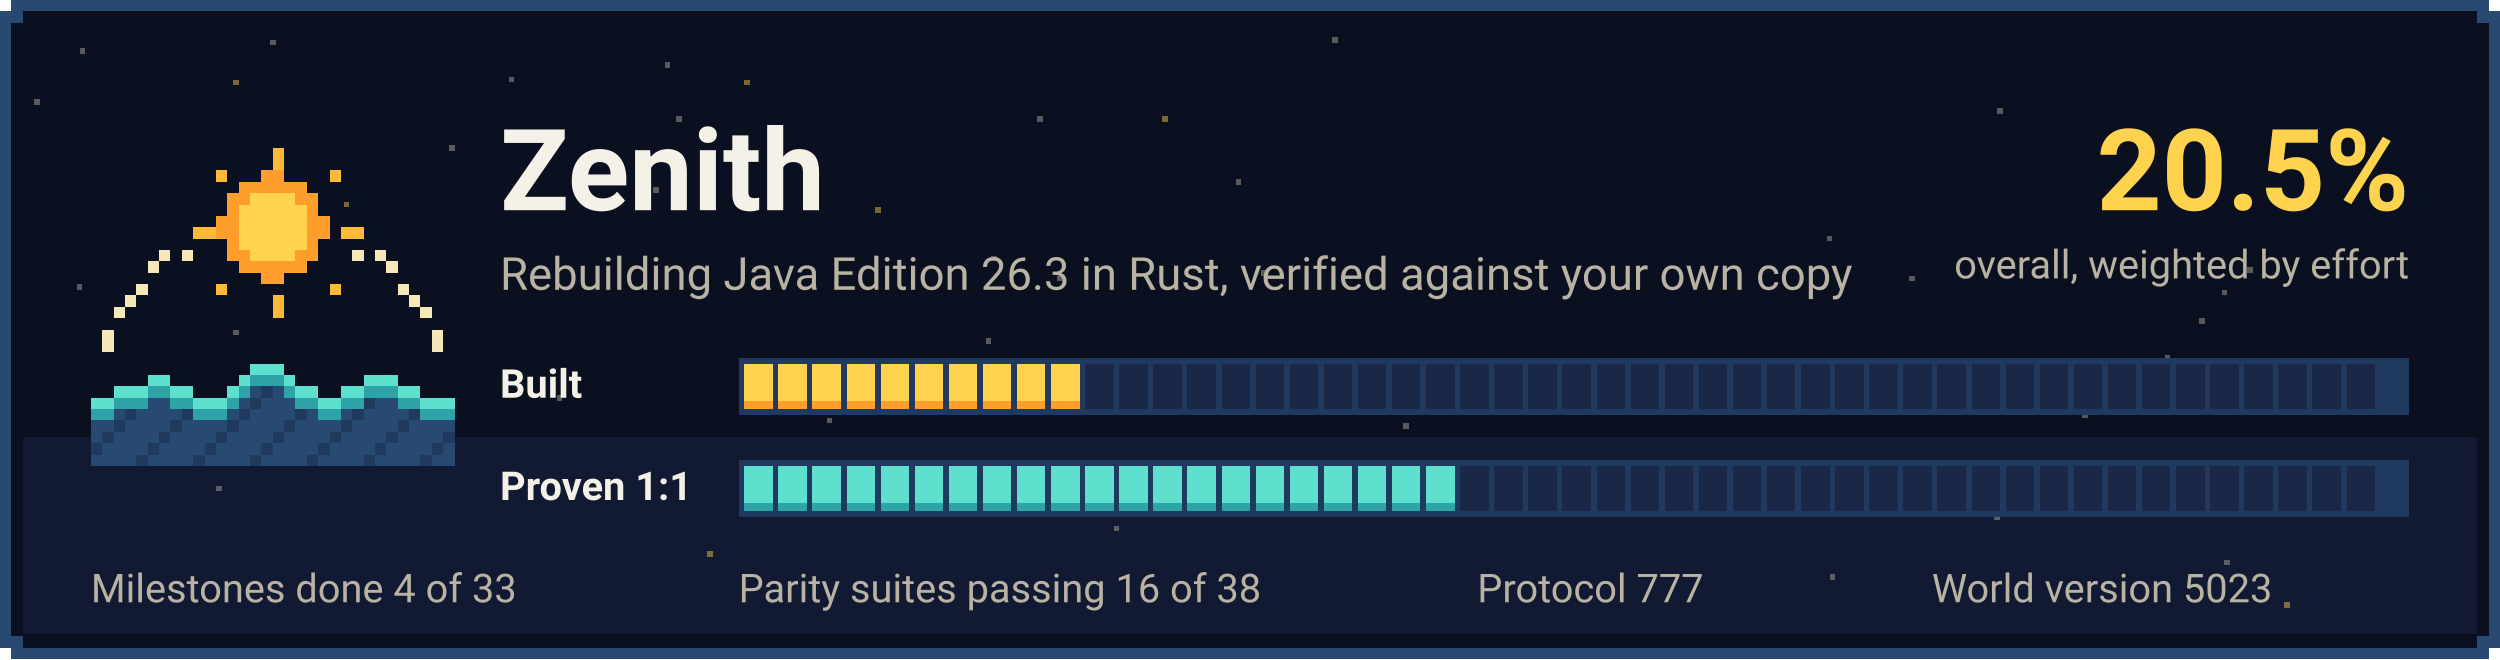
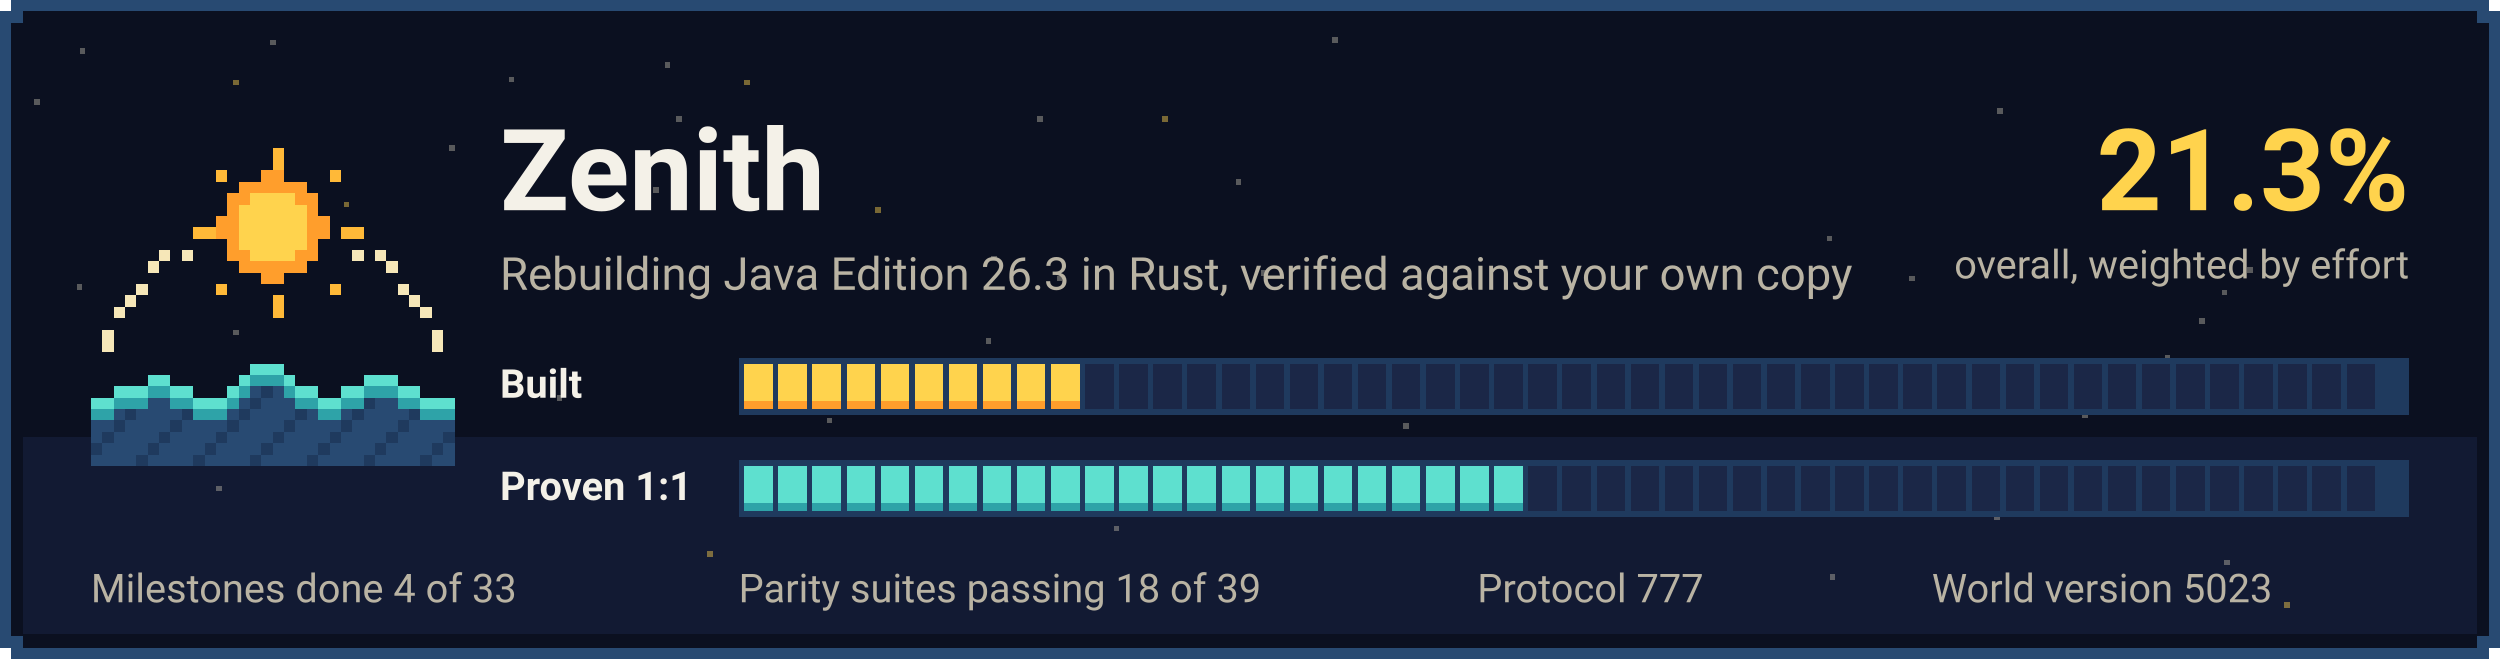
<svg xmlns="http://www.w3.org/2000/svg" width="880" height="232" viewBox="0 0 880 232" shape-rendering="crispEdges">
  <rect x="4" y="0" width="872" height="232" fill="#284A72" />
  <rect x="0" y="4" width="880" height="224" fill="#284A72" />
  <rect x="8" y="4" width="864" height="224" fill="#0B1020" />
  <rect x="4" y="8" width="872" height="216" fill="#0B1020" />
  <rect x="8" y="154" width="864" height="69" fill="#121A33" />
  <rect x="249" y="194" width="2" height="2" fill="#FFD34D" opacity="0.45" />
  <rect x="783" y="197" width="2" height="2" fill="#B9B3A3" opacity="0.45" />
  <rect x="409" y="41" width="2" height="2" fill="#FFD34D" opacity="0.45" />
  <rect x="703" y="38" width="2" height="2" fill="#B9B3A3" opacity="0.45" />
  <rect x="494" y="149" width="2" height="2" fill="#B9B3A3" opacity="0.45" />
  <rect x="702" y="181" width="2" height="2" fill="#B9B3A3" opacity="0.45" />
  <rect x="308" y="73" width="2" height="2" fill="#FFD34D" opacity="0.45" />
  <rect x="121" y="71" width="2" height="2" fill="#FFD34D" opacity="0.45" />
  <rect x="392" y="185" width="2" height="2" fill="#B9B3A3" opacity="0.45" />
  <rect x="435" y="63" width="2" height="2" fill="#B9B3A3" opacity="0.45" />
  <rect x="349" y="90" width="2" height="2" fill="#B9B3A3" opacity="0.45" />
  <rect x="672" y="97" width="2" height="2" fill="#B9B3A3" opacity="0.45" />
  <rect x="95" y="14" width="2" height="2" fill="#B9B3A3" opacity="0.45" />
  <rect x="28" y="17" width="2" height="2" fill="#B9B3A3" opacity="0.45" />
  <rect x="179" y="27" width="2" height="2" fill="#B9B3A3" opacity="0.45" />
  <rect x="12" y="35" width="2" height="2" fill="#B9B3A3" opacity="0.45" />
  <rect x="27" y="100" width="2" height="2" fill="#B9B3A3" opacity="0.45" />
  <rect x="82" y="28" width="2" height="2" fill="#FFD34D" opacity="0.45" />
  <rect x="597" y="126" width="2" height="2" fill="#B9B3A3" opacity="0.45" />
  <rect x="444" y="95" width="2" height="2" fill="#B9B3A3" opacity="0.45" />
  <rect x="76" y="171" width="2" height="2" fill="#B9B3A3" opacity="0.45" />
  <rect x="774" y="112" width="2" height="2" fill="#B9B3A3" opacity="0.45" />
  <rect x="733" y="145" width="2" height="2" fill="#B9B3A3" opacity="0.45" />
  <rect x="82" y="116" width="2" height="2" fill="#B9B3A3" opacity="0.45" />
  <rect x="643" y="83" width="2" height="2" fill="#B9B3A3" opacity="0.45" />
  <rect x="334" y="126" width="2" height="2" fill="#B9B3A3" opacity="0.45" />
  <rect x="234" y="22" width="2" height="2" fill="#B9B3A3" opacity="0.45" />
  <rect x="605" y="130" width="2" height="2" fill="#B9B3A3" opacity="0.45" />
  <rect x="262" y="28" width="2" height="2" fill="#FFD34D" opacity="0.45" />
  <rect x="804" y="212" width="2" height="2" fill="#FFD34D" opacity="0.45" />
  <rect x="363" y="139" width="2" height="2" fill="#B9B3A3" opacity="0.45" />
  <rect x="365" y="41" width="2" height="2" fill="#B9B3A3" opacity="0.45" />
  <rect x="782" y="102" width="2" height="2" fill="#B9B3A3" opacity="0.45" />
  <rect x="158" y="51" width="2" height="2" fill="#B9B3A3" opacity="0.45" />
  <rect x="466" y="162" width="2" height="2" fill="#B9B3A3" opacity="0.45" />
  <rect x="194" y="72" width="2" height="2" fill="#FFD34D" opacity="0.45" />
  <rect x="467" y="129" width="2" height="2" fill="#B9B3A3" opacity="0.45" />
  <rect x="37" y="156" width="2" height="2" fill="#B9B3A3" opacity="0.45" />
  <rect x="238" y="41" width="2" height="2" fill="#B9B3A3" opacity="0.45" />
  <rect x="372" y="97" width="2" height="2" fill="#B9B3A3" opacity="0.45" />
  <rect x="469" y="13" width="2" height="2" fill="#B9B3A3" opacity="0.45" />
  <rect x="762" y="125" width="2" height="2" fill="#B9B3A3" opacity="0.45" />
  <rect x="230" y="66" width="2" height="2" fill="#B9B3A3" opacity="0.45" />
  <rect x="291" y="147" width="2" height="2" fill="#B9B3A3" opacity="0.45" />
  <rect x="644" y="202" width="2" height="2" fill="#B9B3A3" opacity="0.45" />
  <rect x="347" y="119" width="2" height="2" fill="#B9B3A3" opacity="0.45" />
  <rect x="196" y="139" width="2" height="2" fill="#B9B3A3" opacity="0.45" />
  <rect x="791" y="94" width="2" height="2" fill="#B9B3A3" opacity="0.45" />
  <g transform="translate(32 36) scale(4)">
    <rect x="16" y="4" width="1" height="1" fill="#FFB938" />
    <rect x="16" y="5" width="1" height="1" fill="#FFB938" />
    <rect x="11" y="6" width="1" height="1" fill="#FFB938" />
    <rect x="15" y="6" width="1" height="1" fill="#FF9E2C" />
    <rect x="16" y="6" width="1" height="1" fill="#FF9E2C" />
    <rect x="21" y="6" width="1" height="1" fill="#FFB938" />
    <rect x="13" y="7" width="1" height="1" fill="#FF9E2C" />
    <rect x="14" y="7" width="1" height="1" fill="#FF9E2C" />
    <rect x="15" y="7" width="1" height="1" fill="#FF9E2C" />
    <rect x="16" y="7" width="1" height="1" fill="#FF9E2C" />
    <rect x="17" y="7" width="1" height="1" fill="#FF9E2C" />
    <rect x="18" y="7" width="1" height="1" fill="#FF9E2C" />
    <rect x="12" y="8" width="1" height="1" fill="#FF9E2C" />
    <rect x="13" y="8" width="1" height="1" fill="#FF9E2C" />
    <rect x="14" y="8" width="1" height="1" fill="#FFD34D" />
    <rect x="15" y="8" width="1" height="1" fill="#FFD34D" />
    <rect x="16" y="8" width="1" height="1" fill="#FFD34D" />
    <rect x="17" y="8" width="1" height="1" fill="#FFD34D" />
    <rect x="18" y="8" width="1" height="1" fill="#FF9E2C" />
    <rect x="19" y="8" width="1" height="1" fill="#FF9E2C" />
    <rect x="12" y="9" width="1" height="1" fill="#FF9E2C" />
    <rect x="13" y="9" width="1" height="1" fill="#FFD34D" />
    <rect x="14" y="9" width="1" height="1" fill="#FFD34D" />
    <rect x="15" y="9" width="1" height="1" fill="#FFD34D" />
    <rect x="16" y="9" width="1" height="1" fill="#FFD34D" />
    <rect x="17" y="9" width="1" height="1" fill="#FFD34D" />
    <rect x="18" y="9" width="1" height="1" fill="#FFD34D" />
    <rect x="19" y="9" width="1" height="1" fill="#FF9E2C" />
    <rect x="11" y="10" width="1" height="1" fill="#FF9E2C" />
    <rect x="12" y="10" width="1" height="1" fill="#FF9E2C" />
    <rect x="13" y="10" width="1" height="1" fill="#FFD34D" />
    <rect x="14" y="10" width="1" height="1" fill="#FFD34D" />
    <rect x="15" y="10" width="1" height="1" fill="#FFD34D" />
    <rect x="16" y="10" width="1" height="1" fill="#FFD34D" />
    <rect x="17" y="10" width="1" height="1" fill="#FFD34D" />
    <rect x="18" y="10" width="1" height="1" fill="#FFD34D" />
    <rect x="19" y="10" width="1" height="1" fill="#FF9E2C" />
    <rect x="20" y="10" width="1" height="1" fill="#FF9E2C" />
    <rect x="9" y="11" width="1" height="1" fill="#FFB938" />
    <rect x="10" y="11" width="1" height="1" fill="#FFB938" />
    <rect x="11" y="11" width="1" height="1" fill="#FF9E2C" />
    <rect x="12" y="11" width="1" height="1" fill="#FF9E2C" />
    <rect x="13" y="11" width="1" height="1" fill="#FFD34D" />
    <rect x="14" y="11" width="1" height="1" fill="#FFD34D" />
    <rect x="15" y="11" width="1" height="1" fill="#FFD34D" />
    <rect x="16" y="11" width="1" height="1" fill="#FFD34D" />
    <rect x="17" y="11" width="1" height="1" fill="#FFD34D" />
    <rect x="18" y="11" width="1" height="1" fill="#FFD34D" />
    <rect x="19" y="11" width="1" height="1" fill="#FF9E2C" />
    <rect x="20" y="11" width="1" height="1" fill="#FF9E2C" />
    <rect x="22" y="11" width="1" height="1" fill="#FFB938" />
    <rect x="23" y="11" width="1" height="1" fill="#FFB938" />
    <rect x="12" y="12" width="1" height="1" fill="#FF9E2C" />
    <rect x="13" y="12" width="1" height="1" fill="#FFD34D" />
    <rect x="14" y="12" width="1" height="1" fill="#FFD34D" />
    <rect x="15" y="12" width="1" height="1" fill="#FFD34D" />
    <rect x="16" y="12" width="1" height="1" fill="#FFD34D" />
    <rect x="17" y="12" width="1" height="1" fill="#FFD34D" />
    <rect x="18" y="12" width="1" height="1" fill="#FFD34D" />
    <rect x="19" y="12" width="1" height="1" fill="#FF9E2C" />
    <rect x="6" y="13" width="1" height="1" fill="#F6E7B8" />
    <rect x="8" y="13" width="1" height="1" fill="#F6E7B8" />
    <rect x="12" y="13" width="1" height="1" fill="#FF9E2C" />
    <rect x="13" y="13" width="1" height="1" fill="#FF9E2C" />
    <rect x="14" y="13" width="1" height="1" fill="#FFD34D" />
    <rect x="15" y="13" width="1" height="1" fill="#FFD34D" />
    <rect x="16" y="13" width="1" height="1" fill="#FFD34D" />
    <rect x="17" y="13" width="1" height="1" fill="#FFD34D" />
    <rect x="18" y="13" width="1" height="1" fill="#FF9E2C" />
    <rect x="19" y="13" width="1" height="1" fill="#FF9E2C" />
    <rect x="23" y="13" width="1" height="1" fill="#F6E7B8" />
    <rect x="25" y="13" width="1" height="1" fill="#F6E7B8" />
    <rect x="5" y="14" width="1" height="1" fill="#F6E7B8" />
    <rect x="13" y="14" width="1" height="1" fill="#FF9E2C" />
    <rect x="14" y="14" width="1" height="1" fill="#FF9E2C" />
    <rect x="15" y="14" width="1" height="1" fill="#FF9E2C" />
    <rect x="16" y="14" width="1" height="1" fill="#FF9E2C" />
    <rect x="17" y="14" width="1" height="1" fill="#FF9E2C" />
    <rect x="18" y="14" width="1" height="1" fill="#FF9E2C" />
    <rect x="26" y="14" width="1" height="1" fill="#F6E7B8" />
    <rect x="15" y="15" width="1" height="1" fill="#FF9E2C" />
    <rect x="16" y="15" width="1" height="1" fill="#FF9E2C" />
    <rect x="4" y="16" width="1" height="1" fill="#F6E7B8" />
    <rect x="11" y="16" width="1" height="1" fill="#FFB938" />
    <rect x="21" y="16" width="1" height="1" fill="#FFB938" />
    <rect x="27" y="16" width="1" height="1" fill="#F6E7B8" />
    <rect x="3" y="17" width="1" height="1" fill="#F6E7B8" />
    <rect x="16" y="17" width="1" height="1" fill="#FFB938" />
    <rect x="28" y="17" width="1" height="1" fill="#F6E7B8" />
    <rect x="2" y="18" width="1" height="1" fill="#F6E7B8" />
    <rect x="16" y="18" width="1" height="1" fill="#FFB938" />
    <rect x="29" y="18" width="1" height="1" fill="#F6E7B8" />
    <rect x="1" y="20" width="1" height="1" fill="#F6E7B8" />
    <rect x="30" y="20" width="1" height="1" fill="#F6E7B8" />
    <rect x="1" y="21" width="1" height="1" fill="#F6E7B8" />
    <rect x="30" y="21" width="1" height="1" fill="#F6E7B8" />
    <rect x="14" y="23" width="1" height="1" fill="#5EE0CF" />
    <rect x="15" y="23" width="1" height="1" fill="#5EE0CF" />
    <rect x="16" y="23" width="1" height="1" fill="#5EE0CF" />
    <rect x="5" y="24" width="1" height="1" fill="#5EE0CF" />
    <rect x="6" y="24" width="1" height="1" fill="#5EE0CF" />
    <rect x="13" y="24" width="1" height="1" fill="#5EE0CF" />
    <rect x="14" y="24" width="1" height="1" fill="#2EA3A8" />
    <rect x="15" y="24" width="1" height="1" fill="#2EA3A8" />
    <rect x="16" y="24" width="1" height="1" fill="#2EA3A8" />
    <rect x="17" y="24" width="1" height="1" fill="#5EE0CF" />
    <rect x="24" y="24" width="1" height="1" fill="#5EE0CF" />
    <rect x="25" y="24" width="1" height="1" fill="#5EE0CF" />
    <rect x="26" y="24" width="1" height="1" fill="#5EE0CF" />
    <rect x="2" y="25" width="1" height="1" fill="#5EE0CF" />
    <rect x="3" y="25" width="1" height="1" fill="#5EE0CF" />
    <rect x="4" y="25" width="1" height="1" fill="#5EE0CF" />
    <rect x="5" y="25" width="1" height="1" fill="#2EA3A8" />
    <rect x="6" y="25" width="1" height="1" fill="#2EA3A8" />
    <rect x="7" y="25" width="1" height="1" fill="#5EE0CF" />
    <rect x="8" y="25" width="1" height="1" fill="#5EE0CF" />
    <rect x="12" y="25" width="1" height="1" fill="#5EE0CF" />
    <rect x="13" y="25" width="1" height="1" fill="#2EA3A8" />
    <rect x="14" y="25" width="1" height="1" fill="#284A72" />
    <rect x="15" y="25" width="1" height="1" fill="#1F3A5E" />
    <rect x="16" y="25" width="1" height="1" fill="#284A72" />
    <rect x="17" y="25" width="1" height="1" fill="#2EA3A8" />
    <rect x="18" y="25" width="1" height="1" fill="#5EE0CF" />
    <rect x="19" y="25" width="1" height="1" fill="#5EE0CF" />
    <rect x="22" y="25" width="1" height="1" fill="#5EE0CF" />
    <rect x="23" y="25" width="1" height="1" fill="#5EE0CF" />
    <rect x="24" y="25" width="1" height="1" fill="#2EA3A8" />
    <rect x="25" y="25" width="1" height="1" fill="#2EA3A8" />
    <rect x="26" y="25" width="1" height="1" fill="#2EA3A8" />
    <rect x="27" y="25" width="1" height="1" fill="#5EE0CF" />
    <rect x="28" y="25" width="1" height="1" fill="#5EE0CF" />
    <rect x="0" y="26" width="1" height="1" fill="#5EE0CF" />
    <rect x="1" y="26" width="1" height="1" fill="#5EE0CF" />
    <rect x="2" y="26" width="1" height="1" fill="#2EA3A8" />
    <rect x="3" y="26" width="1" height="1" fill="#2EA3A8" />
    <rect x="4" y="26" width="1" height="1" fill="#2EA3A8" />
    <rect x="5" y="26" width="1" height="1" fill="#284A72" />
    <rect x="6" y="26" width="1" height="1" fill="#284A72" />
    <rect x="7" y="26" width="1" height="1" fill="#2EA3A8" />
    <rect x="8" y="26" width="1" height="1" fill="#2EA3A8" />
    <rect x="9" y="26" width="1" height="1" fill="#5EE0CF" />
    <rect x="10" y="26" width="1" height="1" fill="#5EE0CF" />
    <rect x="11" y="26" width="1" height="1" fill="#5EE0CF" />
    <rect x="12" y="26" width="1" height="1" fill="#2EA3A8" />
    <rect x="13" y="26" width="1" height="1" fill="#284A72" />
    <rect x="14" y="26" width="1" height="1" fill="#1F3A5E" />
    <rect x="15" y="26" width="1" height="1" fill="#284A72" />
    <rect x="16" y="26" width="1" height="1" fill="#284A72" />
    <rect x="17" y="26" width="1" height="1" fill="#284A72" />
    <rect x="18" y="26" width="1" height="1" fill="#2EA3A8" />
    <rect x="19" y="26" width="1" height="1" fill="#2EA3A8" />
    <rect x="20" y="26" width="1" height="1" fill="#5EE0CF" />
    <rect x="21" y="26" width="1" height="1" fill="#5EE0CF" />
    <rect x="22" y="26" width="1" height="1" fill="#2EA3A8" />
    <rect x="23" y="26" width="1" height="1" fill="#2EA3A8" />
    <rect x="24" y="26" width="1" height="1" fill="#1F3A5E" />
    <rect x="25" y="26" width="1" height="1" fill="#284A72" />
    <rect x="26" y="26" width="1" height="1" fill="#284A72" />
    <rect x="27" y="26" width="1" height="1" fill="#2EA3A8" />
    <rect x="28" y="26" width="1" height="1" fill="#2EA3A8" />
    <rect x="29" y="26" width="1" height="1" fill="#5EE0CF" />
    <rect x="30" y="26" width="1" height="1" fill="#5EE0CF" />
    <rect x="31" y="26" width="1" height="1" fill="#5EE0CF" />
    <rect x="0" y="27" width="1" height="1" fill="#2EA3A8" />
    <rect x="1" y="27" width="1" height="1" fill="#2EA3A8" />
    <rect x="2" y="27" width="1" height="1" fill="#284A72" />
    <rect x="3" y="27" width="1" height="1" fill="#1F3A5E" />
    <rect x="4" y="27" width="1" height="1" fill="#284A72" />
    <rect x="5" y="27" width="1" height="1" fill="#284A72" />
    <rect x="6" y="27" width="1" height="1" fill="#284A72" />
    <rect x="7" y="27" width="1" height="1" fill="#284A72" />
    <rect x="8" y="27" width="1" height="1" fill="#1F3A5E" />
    <rect x="9" y="27" width="1" height="1" fill="#2EA3A8" />
    <rect x="10" y="27" width="1" height="1" fill="#2EA3A8" />
    <rect x="11" y="27" width="1" height="1" fill="#2EA3A8" />
    <rect x="12" y="27" width="1" height="1" fill="#284A72" />
    <rect x="13" y="27" width="1" height="1" fill="#1F3A5E" />
    <rect x="14" y="27" width="1" height="1" fill="#284A72" />
    <rect x="15" y="27" width="1" height="1" fill="#284A72" />
    <rect x="16" y="27" width="1" height="1" fill="#284A72" />
    <rect x="17" y="27" width="1" height="1" fill="#284A72" />
    <rect x="18" y="27" width="1" height="1" fill="#1F3A5E" />
    <rect x="19" y="27" width="1" height="1" fill="#284A72" />
    <rect x="20" y="27" width="1" height="1" fill="#2EA3A8" />
    <rect x="21" y="27" width="1" height="1" fill="#2EA3A8" />
    <rect x="22" y="27" width="1" height="1" fill="#284A72" />
    <rect x="23" y="27" width="1" height="1" fill="#1F3A5E" />
    <rect x="24" y="27" width="1" height="1" fill="#284A72" />
    <rect x="25" y="27" width="1" height="1" fill="#284A72" />
    <rect x="26" y="27" width="1" height="1" fill="#284A72" />
    <rect x="27" y="27" width="1" height="1" fill="#284A72" />
    <rect x="28" y="27" width="1" height="1" fill="#1F3A5E" />
    <rect x="29" y="27" width="1" height="1" fill="#2EA3A8" />
    <rect x="30" y="27" width="1" height="1" fill="#2EA3A8" />
    <rect x="31" y="27" width="1" height="1" fill="#2EA3A8" />
    <rect x="0" y="28" width="1" height="1" fill="#284A72" />
    <rect x="1" y="28" width="1" height="1" fill="#284A72" />
    <rect x="2" y="28" width="1" height="1" fill="#1F3A5E" />
    <rect x="3" y="28" width="1" height="1" fill="#284A72" />
    <rect x="4" y="28" width="1" height="1" fill="#284A72" />
    <rect x="5" y="28" width="1" height="1" fill="#284A72" />
    <rect x="6" y="28" width="1" height="1" fill="#284A72" />
    <rect x="7" y="28" width="1" height="1" fill="#1F3A5E" />
    <rect x="8" y="28" width="1" height="1" fill="#284A72" />
    <rect x="9" y="28" width="1" height="1" fill="#284A72" />
    <rect x="10" y="28" width="1" height="1" fill="#284A72" />
    <rect x="11" y="28" width="1" height="1" fill="#284A72" />
    <rect x="12" y="28" width="1" height="1" fill="#1F3A5E" />
    <rect x="13" y="28" width="1" height="1" fill="#284A72" />
    <rect x="14" y="28" width="1" height="1" fill="#284A72" />
    <rect x="15" y="28" width="1" height="1" fill="#284A72" />
    <rect x="16" y="28" width="1" height="1" fill="#284A72" />
    <rect x="17" y="28" width="1" height="1" fill="#1F3A5E" />
    <rect x="18" y="28" width="1" height="1" fill="#284A72" />
    <rect x="19" y="28" width="1" height="1" fill="#284A72" />
    <rect x="20" y="28" width="1" height="1" fill="#284A72" />
    <rect x="21" y="28" width="1" height="1" fill="#284A72" />
    <rect x="22" y="28" width="1" height="1" fill="#1F3A5E" />
    <rect x="23" y="28" width="1" height="1" fill="#284A72" />
    <rect x="24" y="28" width="1" height="1" fill="#284A72" />
    <rect x="25" y="28" width="1" height="1" fill="#284A72" />
    <rect x="26" y="28" width="1" height="1" fill="#284A72" />
    <rect x="27" y="28" width="1" height="1" fill="#1F3A5E" />
    <rect x="28" y="28" width="1" height="1" fill="#284A72" />
    <rect x="29" y="28" width="1" height="1" fill="#284A72" />
    <rect x="30" y="28" width="1" height="1" fill="#284A72" />
    <rect x="31" y="28" width="1" height="1" fill="#284A72" />
    <rect x="0" y="29" width="1" height="1" fill="#284A72" />
    <rect x="1" y="29" width="1" height="1" fill="#1F3A5E" />
    <rect x="2" y="29" width="1" height="1" fill="#284A72" />
    <rect x="3" y="29" width="1" height="1" fill="#284A72" />
    <rect x="4" y="29" width="1" height="1" fill="#284A72" />
    <rect x="5" y="29" width="1" height="1" fill="#284A72" />
    <rect x="6" y="29" width="1" height="1" fill="#1F3A5E" />
    <rect x="7" y="29" width="1" height="1" fill="#284A72" />
    <rect x="8" y="29" width="1" height="1" fill="#284A72" />
    <rect x="9" y="29" width="1" height="1" fill="#284A72" />
    <rect x="10" y="29" width="1" height="1" fill="#284A72" />
    <rect x="11" y="29" width="1" height="1" fill="#1F3A5E" />
    <rect x="12" y="29" width="1" height="1" fill="#284A72" />
    <rect x="13" y="29" width="1" height="1" fill="#284A72" />
    <rect x="14" y="29" width="1" height="1" fill="#284A72" />
    <rect x="15" y="29" width="1" height="1" fill="#284A72" />
    <rect x="16" y="29" width="1" height="1" fill="#1F3A5E" />
    <rect x="17" y="29" width="1" height="1" fill="#284A72" />
    <rect x="18" y="29" width="1" height="1" fill="#284A72" />
    <rect x="19" y="29" width="1" height="1" fill="#284A72" />
    <rect x="20" y="29" width="1" height="1" fill="#284A72" />
    <rect x="21" y="29" width="1" height="1" fill="#1F3A5E" />
    <rect x="22" y="29" width="1" height="1" fill="#284A72" />
    <rect x="23" y="29" width="1" height="1" fill="#284A72" />
    <rect x="24" y="29" width="1" height="1" fill="#284A72" />
    <rect x="25" y="29" width="1" height="1" fill="#284A72" />
    <rect x="26" y="29" width="1" height="1" fill="#1F3A5E" />
    <rect x="27" y="29" width="1" height="1" fill="#284A72" />
    <rect x="28" y="29" width="1" height="1" fill="#284A72" />
    <rect x="29" y="29" width="1" height="1" fill="#284A72" />
    <rect x="30" y="29" width="1" height="1" fill="#284A72" />
    <rect x="31" y="29" width="1" height="1" fill="#1F3A5E" />
    <rect x="0" y="30" width="1" height="1" fill="#1F3A5E" />
    <rect x="1" y="30" width="1" height="1" fill="#284A72" />
    <rect x="2" y="30" width="1" height="1" fill="#284A72" />
    <rect x="3" y="30" width="1" height="1" fill="#284A72" />
    <rect x="4" y="30" width="1" height="1" fill="#284A72" />
    <rect x="5" y="30" width="1" height="1" fill="#1F3A5E" />
    <rect x="6" y="30" width="1" height="1" fill="#284A72" />
    <rect x="7" y="30" width="1" height="1" fill="#284A72" />
    <rect x="8" y="30" width="1" height="1" fill="#284A72" />
    <rect x="9" y="30" width="1" height="1" fill="#284A72" />
    <rect x="10" y="30" width="1" height="1" fill="#1F3A5E" />
    <rect x="11" y="30" width="1" height="1" fill="#284A72" />
    <rect x="12" y="30" width="1" height="1" fill="#284A72" />
    <rect x="13" y="30" width="1" height="1" fill="#284A72" />
    <rect x="14" y="30" width="1" height="1" fill="#284A72" />
    <rect x="15" y="30" width="1" height="1" fill="#1F3A5E" />
    <rect x="16" y="30" width="1" height="1" fill="#284A72" />
    <rect x="17" y="30" width="1" height="1" fill="#284A72" />
    <rect x="18" y="30" width="1" height="1" fill="#284A72" />
    <rect x="19" y="30" width="1" height="1" fill="#284A72" />
    <rect x="20" y="30" width="1" height="1" fill="#1F3A5E" />
    <rect x="21" y="30" width="1" height="1" fill="#284A72" />
    <rect x="22" y="30" width="1" height="1" fill="#284A72" />
    <rect x="23" y="30" width="1" height="1" fill="#284A72" />
    <rect x="24" y="30" width="1" height="1" fill="#284A72" />
    <rect x="25" y="30" width="1" height="1" fill="#1F3A5E" />
    <rect x="26" y="30" width="1" height="1" fill="#284A72" />
    <rect x="27" y="30" width="1" height="1" fill="#284A72" />
    <rect x="28" y="30" width="1" height="1" fill="#284A72" />
    <rect x="29" y="30" width="1" height="1" fill="#284A72" />
    <rect x="30" y="30" width="1" height="1" fill="#1F3A5E" />
    <rect x="31" y="30" width="1" height="1" fill="#284A72" />
    <rect x="0" y="31" width="1" height="1" fill="#284A72" />
    <rect x="1" y="31" width="1" height="1" fill="#284A72" />
    <rect x="2" y="31" width="1" height="1" fill="#284A72" />
    <rect x="3" y="31" width="1" height="1" fill="#284A72" />
    <rect x="4" y="31" width="1" height="1" fill="#1F3A5E" />
    <rect x="5" y="31" width="1" height="1" fill="#284A72" />
    <rect x="6" y="31" width="1" height="1" fill="#284A72" />
    <rect x="7" y="31" width="1" height="1" fill="#284A72" />
    <rect x="8" y="31" width="1" height="1" fill="#284A72" />
    <rect x="9" y="31" width="1" height="1" fill="#1F3A5E" />
    <rect x="10" y="31" width="1" height="1" fill="#284A72" />
    <rect x="11" y="31" width="1" height="1" fill="#284A72" />
    <rect x="12" y="31" width="1" height="1" fill="#284A72" />
    <rect x="13" y="31" width="1" height="1" fill="#284A72" />
    <rect x="14" y="31" width="1" height="1" fill="#1F3A5E" />
    <rect x="15" y="31" width="1" height="1" fill="#284A72" />
    <rect x="16" y="31" width="1" height="1" fill="#284A72" />
    <rect x="17" y="31" width="1" height="1" fill="#284A72" />
    <rect x="18" y="31" width="1" height="1" fill="#284A72" />
    <rect x="19" y="31" width="1" height="1" fill="#1F3A5E" />
    <rect x="20" y="31" width="1" height="1" fill="#284A72" />
    <rect x="21" y="31" width="1" height="1" fill="#284A72" />
    <rect x="22" y="31" width="1" height="1" fill="#284A72" />
    <rect x="23" y="31" width="1" height="1" fill="#284A72" />
    <rect x="24" y="31" width="1" height="1" fill="#1F3A5E" />
    <rect x="25" y="31" width="1" height="1" fill="#284A72" />
    <rect x="26" y="31" width="1" height="1" fill="#284A72" />
    <rect x="27" y="31" width="1" height="1" fill="#284A72" />
    <rect x="28" y="31" width="1" height="1" fill="#284A72" />
    <rect x="29" y="31" width="1" height="1" fill="#1F3A5E" />
    <rect x="30" y="31" width="1" height="1" fill="#284A72" />
    <rect x="31" y="31" width="1" height="1" fill="#284A72" />
  </g>
  <text x="176" y="74" font-family="'Pixelify Sans', ui-sans-serif, system-ui, -apple-system, 'Segoe UI', Roboto, sans-serif" font-size="40" font-weight="700" fill="#F4F1E8" text-anchor="start">Zenith</text>
  <text x="176" y="102" font-family="'Pixelify Sans', ui-sans-serif, system-ui, -apple-system, 'Segoe UI', Roboto, sans-serif" font-size="16" font-weight="400" fill="#B9B3A3" text-anchor="start">Rebuilding Java Edition 26.3 in Rust, verified against your own copy</text>
-   <text x="848" y="74" font-family="'Pixelify Sans', ui-sans-serif, system-ui, -apple-system, 'Segoe UI', Roboto, sans-serif" font-size="40" font-weight="700" fill="#FFD34D" text-anchor="end">20.5%</text>
+   <text x="848" y="74" font-family="'Pixelify Sans', ui-sans-serif, system-ui, -apple-system, 'Segoe UI', Roboto, sans-serif" font-size="40" font-weight="700" fill="#FFD34D" text-anchor="end">21.3%</text>
  <text x="848" y="98" font-family="'Pixelify Sans', ui-sans-serif, system-ui, -apple-system, 'Segoe UI', Roboto, sans-serif" font-size="14" font-weight="400" fill="#B9B3A3" text-anchor="end">overall, weighted by effort</text>
  <text x="176" y="140" font-family="'Pixelify Sans', ui-sans-serif, system-ui, -apple-system, 'Segoe UI', Roboto, sans-serif" font-size="14" font-weight="600" fill="#F4F1E8" text-anchor="start">Built</text>
  <rect x="260" y="126" width="588" height="20" fill="#1F3A5E" />
  <rect x="262" y="128" width="10" height="16" fill="#FFD34D" />
  <rect x="262" y="141" width="10" height="3" fill="#FF9E2C" />
  <rect x="274" y="128" width="10" height="16" fill="#FFD34D" />
  <rect x="274" y="141" width="10" height="3" fill="#FF9E2C" />
  <rect x="286" y="128" width="10" height="16" fill="#FFD34D" />
  <rect x="286" y="141" width="10" height="3" fill="#FF9E2C" />
  <rect x="298" y="128" width="10" height="16" fill="#FFD34D" />
  <rect x="298" y="141" width="10" height="3" fill="#FF9E2C" />
  <rect x="310" y="128" width="10" height="16" fill="#FFD34D" />
  <rect x="310" y="141" width="10" height="3" fill="#FF9E2C" />
  <rect x="322" y="128" width="10" height="16" fill="#FFD34D" />
  <rect x="322" y="141" width="10" height="3" fill="#FF9E2C" />
  <rect x="334" y="128" width="10" height="16" fill="#FFD34D" />
  <rect x="334" y="141" width="10" height="3" fill="#FF9E2C" />
  <rect x="346" y="128" width="10" height="16" fill="#FFD34D" />
  <rect x="346" y="141" width="10" height="3" fill="#FF9E2C" />
  <rect x="358" y="128" width="10" height="16" fill="#FFD34D" />
  <rect x="358" y="141" width="10" height="3" fill="#FF9E2C" />
  <rect x="370" y="128" width="10" height="16" fill="#FFD34D" />
  <rect x="370" y="141" width="10" height="3" fill="#FF9E2C" />
  <rect x="382" y="128" width="10" height="16" fill="#1B2747" />
  <rect x="394" y="128" width="10" height="16" fill="#1B2747" />
  <rect x="406" y="128" width="10" height="16" fill="#1B2747" />
  <rect x="418" y="128" width="10" height="16" fill="#1B2747" />
  <rect x="430" y="128" width="10" height="16" fill="#1B2747" />
  <rect x="442" y="128" width="10" height="16" fill="#1B2747" />
  <rect x="454" y="128" width="10" height="16" fill="#1B2747" />
  <rect x="466" y="128" width="10" height="16" fill="#1B2747" />
  <rect x="478" y="128" width="10" height="16" fill="#1B2747" />
  <rect x="490" y="128" width="10" height="16" fill="#1B2747" />
  <rect x="502" y="128" width="10" height="16" fill="#1B2747" />
  <rect x="514" y="128" width="10" height="16" fill="#1B2747" />
  <rect x="526" y="128" width="10" height="16" fill="#1B2747" />
  <rect x="538" y="128" width="10" height="16" fill="#1B2747" />
  <rect x="550" y="128" width="10" height="16" fill="#1B2747" />
  <rect x="562" y="128" width="10" height="16" fill="#1B2747" />
  <rect x="574" y="128" width="10" height="16" fill="#1B2747" />
  <rect x="586" y="128" width="10" height="16" fill="#1B2747" />
  <rect x="598" y="128" width="10" height="16" fill="#1B2747" />
  <rect x="610" y="128" width="10" height="16" fill="#1B2747" />
  <rect x="622" y="128" width="10" height="16" fill="#1B2747" />
  <rect x="634" y="128" width="10" height="16" fill="#1B2747" />
  <rect x="646" y="128" width="10" height="16" fill="#1B2747" />
  <rect x="658" y="128" width="10" height="16" fill="#1B2747" />
  <rect x="670" y="128" width="10" height="16" fill="#1B2747" />
  <rect x="682" y="128" width="10" height="16" fill="#1B2747" />
  <rect x="694" y="128" width="10" height="16" fill="#1B2747" />
  <rect x="706" y="128" width="10" height="16" fill="#1B2747" />
  <rect x="718" y="128" width="10" height="16" fill="#1B2747" />
  <rect x="730" y="128" width="10" height="16" fill="#1B2747" />
  <rect x="742" y="128" width="10" height="16" fill="#1B2747" />
  <rect x="754" y="128" width="10" height="16" fill="#1B2747" />
  <rect x="766" y="128" width="10" height="16" fill="#1B2747" />
  <rect x="778" y="128" width="10" height="16" fill="#1B2747" />
  <rect x="790" y="128" width="10" height="16" fill="#1B2747" />
  <rect x="802" y="128" width="10" height="16" fill="#1B2747" />
  <rect x="814" y="128" width="10" height="16" fill="#1B2747" />
  <rect x="826" y="128" width="10" height="16" fill="#1B2747" />
  <text x="176" y="176" font-family="'Pixelify Sans', ui-sans-serif, system-ui, -apple-system, 'Segoe UI', Roboto, sans-serif" font-size="14" font-weight="600" fill="#F4F1E8" text-anchor="start">Proven 1:1</text>
  <rect x="260" y="162" width="588" height="20" fill="#1F3A5E" />
  <rect x="262" y="164" width="10" height="16" fill="#5EE0CF" />
  <rect x="262" y="177" width="10" height="3" fill="#2EA3A8" />
  <rect x="274" y="164" width="10" height="16" fill="#5EE0CF" />
  <rect x="274" y="177" width="10" height="3" fill="#2EA3A8" />
  <rect x="286" y="164" width="10" height="16" fill="#5EE0CF" />
  <rect x="286" y="177" width="10" height="3" fill="#2EA3A8" />
  <rect x="298" y="164" width="10" height="16" fill="#5EE0CF" />
  <rect x="298" y="177" width="10" height="3" fill="#2EA3A8" />
  <rect x="310" y="164" width="10" height="16" fill="#5EE0CF" />
  <rect x="310" y="177" width="10" height="3" fill="#2EA3A8" />
  <rect x="322" y="164" width="10" height="16" fill="#5EE0CF" />
  <rect x="322" y="177" width="10" height="3" fill="#2EA3A8" />
  <rect x="334" y="164" width="10" height="16" fill="#5EE0CF" />
  <rect x="334" y="177" width="10" height="3" fill="#2EA3A8" />
  <rect x="346" y="164" width="10" height="16" fill="#5EE0CF" />
  <rect x="346" y="177" width="10" height="3" fill="#2EA3A8" />
  <rect x="358" y="164" width="10" height="16" fill="#5EE0CF" />
  <rect x="358" y="177" width="10" height="3" fill="#2EA3A8" />
  <rect x="370" y="164" width="10" height="16" fill="#5EE0CF" />
  <rect x="370" y="177" width="10" height="3" fill="#2EA3A8" />
  <rect x="382" y="164" width="10" height="16" fill="#5EE0CF" />
  <rect x="382" y="177" width="10" height="3" fill="#2EA3A8" />
  <rect x="394" y="164" width="10" height="16" fill="#5EE0CF" />
  <rect x="394" y="177" width="10" height="3" fill="#2EA3A8" />
  <rect x="406" y="164" width="10" height="16" fill="#5EE0CF" />
  <rect x="406" y="177" width="10" height="3" fill="#2EA3A8" />
  <rect x="418" y="164" width="10" height="16" fill="#5EE0CF" />
  <rect x="418" y="177" width="10" height="3" fill="#2EA3A8" />
  <rect x="430" y="164" width="10" height="16" fill="#5EE0CF" />
  <rect x="430" y="177" width="10" height="3" fill="#2EA3A8" />
  <rect x="442" y="164" width="10" height="16" fill="#5EE0CF" />
  <rect x="442" y="177" width="10" height="3" fill="#2EA3A8" />
  <rect x="454" y="164" width="10" height="16" fill="#5EE0CF" />
  <rect x="454" y="177" width="10" height="3" fill="#2EA3A8" />
  <rect x="466" y="164" width="10" height="16" fill="#5EE0CF" />
  <rect x="466" y="177" width="10" height="3" fill="#2EA3A8" />
  <rect x="478" y="164" width="10" height="16" fill="#5EE0CF" />
  <rect x="478" y="177" width="10" height="3" fill="#2EA3A8" />
  <rect x="490" y="164" width="10" height="16" fill="#5EE0CF" />
  <rect x="490" y="177" width="10" height="3" fill="#2EA3A8" />
  <rect x="502" y="164" width="10" height="16" fill="#5EE0CF" />
  <rect x="502" y="177" width="10" height="3" fill="#2EA3A8" />
-   <rect x="514" y="164" width="10" height="16" fill="#1B2747" />
-   <rect x="526" y="164" width="10" height="16" fill="#1B2747" />
+   <rect x="514" y="164" width="10" height="16" fill="#5EE0CF" />
+   <rect x="514" y="177" width="10" height="3" fill="#2EA3A8" />
+   <rect x="526" y="164" width="10" height="16" fill="#5EE0CF" />
+   <rect x="526" y="177" width="10" height="3" fill="#2EA3A8" />
  <rect x="538" y="164" width="10" height="16" fill="#1B2747" />
  <rect x="550" y="164" width="10" height="16" fill="#1B2747" />
  <rect x="562" y="164" width="10" height="16" fill="#1B2747" />
  <rect x="574" y="164" width="10" height="16" fill="#1B2747" />
  <rect x="586" y="164" width="10" height="16" fill="#1B2747" />
  <rect x="598" y="164" width="10" height="16" fill="#1B2747" />
  <rect x="610" y="164" width="10" height="16" fill="#1B2747" />
  <rect x="622" y="164" width="10" height="16" fill="#1B2747" />
  <rect x="634" y="164" width="10" height="16" fill="#1B2747" />
  <rect x="646" y="164" width="10" height="16" fill="#1B2747" />
  <rect x="658" y="164" width="10" height="16" fill="#1B2747" />
  <rect x="670" y="164" width="10" height="16" fill="#1B2747" />
  <rect x="682" y="164" width="10" height="16" fill="#1B2747" />
  <rect x="694" y="164" width="10" height="16" fill="#1B2747" />
  <rect x="706" y="164" width="10" height="16" fill="#1B2747" />
  <rect x="718" y="164" width="10" height="16" fill="#1B2747" />
  <rect x="730" y="164" width="10" height="16" fill="#1B2747" />
  <rect x="742" y="164" width="10" height="16" fill="#1B2747" />
  <rect x="754" y="164" width="10" height="16" fill="#1B2747" />
  <rect x="766" y="164" width="10" height="16" fill="#1B2747" />
  <rect x="778" y="164" width="10" height="16" fill="#1B2747" />
  <rect x="790" y="164" width="10" height="16" fill="#1B2747" />
  <rect x="802" y="164" width="10" height="16" fill="#1B2747" />
  <rect x="814" y="164" width="10" height="16" fill="#1B2747" />
  <rect x="826" y="164" width="10" height="16" fill="#1B2747" />
  <text x="32" y="212" font-family="'Pixelify Sans', ui-sans-serif, system-ui, -apple-system, 'Segoe UI', Roboto, sans-serif" font-size="14" font-weight="400" fill="#B9B3A3" text-anchor="start">Milestones done 4 of 33</text>
-   <text x="260" y="212" font-family="'Pixelify Sans', ui-sans-serif, system-ui, -apple-system, 'Segoe UI', Roboto, sans-serif" font-size="14" font-weight="400" fill="#B9B3A3" text-anchor="start">Parity suites passing 16 of 38</text>
+   <text x="260" y="212" font-family="'Pixelify Sans', ui-sans-serif, system-ui, -apple-system, 'Segoe UI', Roboto, sans-serif" font-size="14" font-weight="400" fill="#B9B3A3" text-anchor="start">Parity suites passing 18 of 39</text>
  <text x="520" y="212" font-family="'Pixelify Sans', ui-sans-serif, system-ui, -apple-system, 'Segoe UI', Roboto, sans-serif" font-size="14" font-weight="400" fill="#B9B3A3" text-anchor="start">Protocol 777</text>
  <text x="680" y="212" font-family="'Pixelify Sans', ui-sans-serif, system-ui, -apple-system, 'Segoe UI', Roboto, sans-serif" font-size="14" font-weight="400" fill="#B9B3A3" text-anchor="start">World version 5023</text>
</svg>
